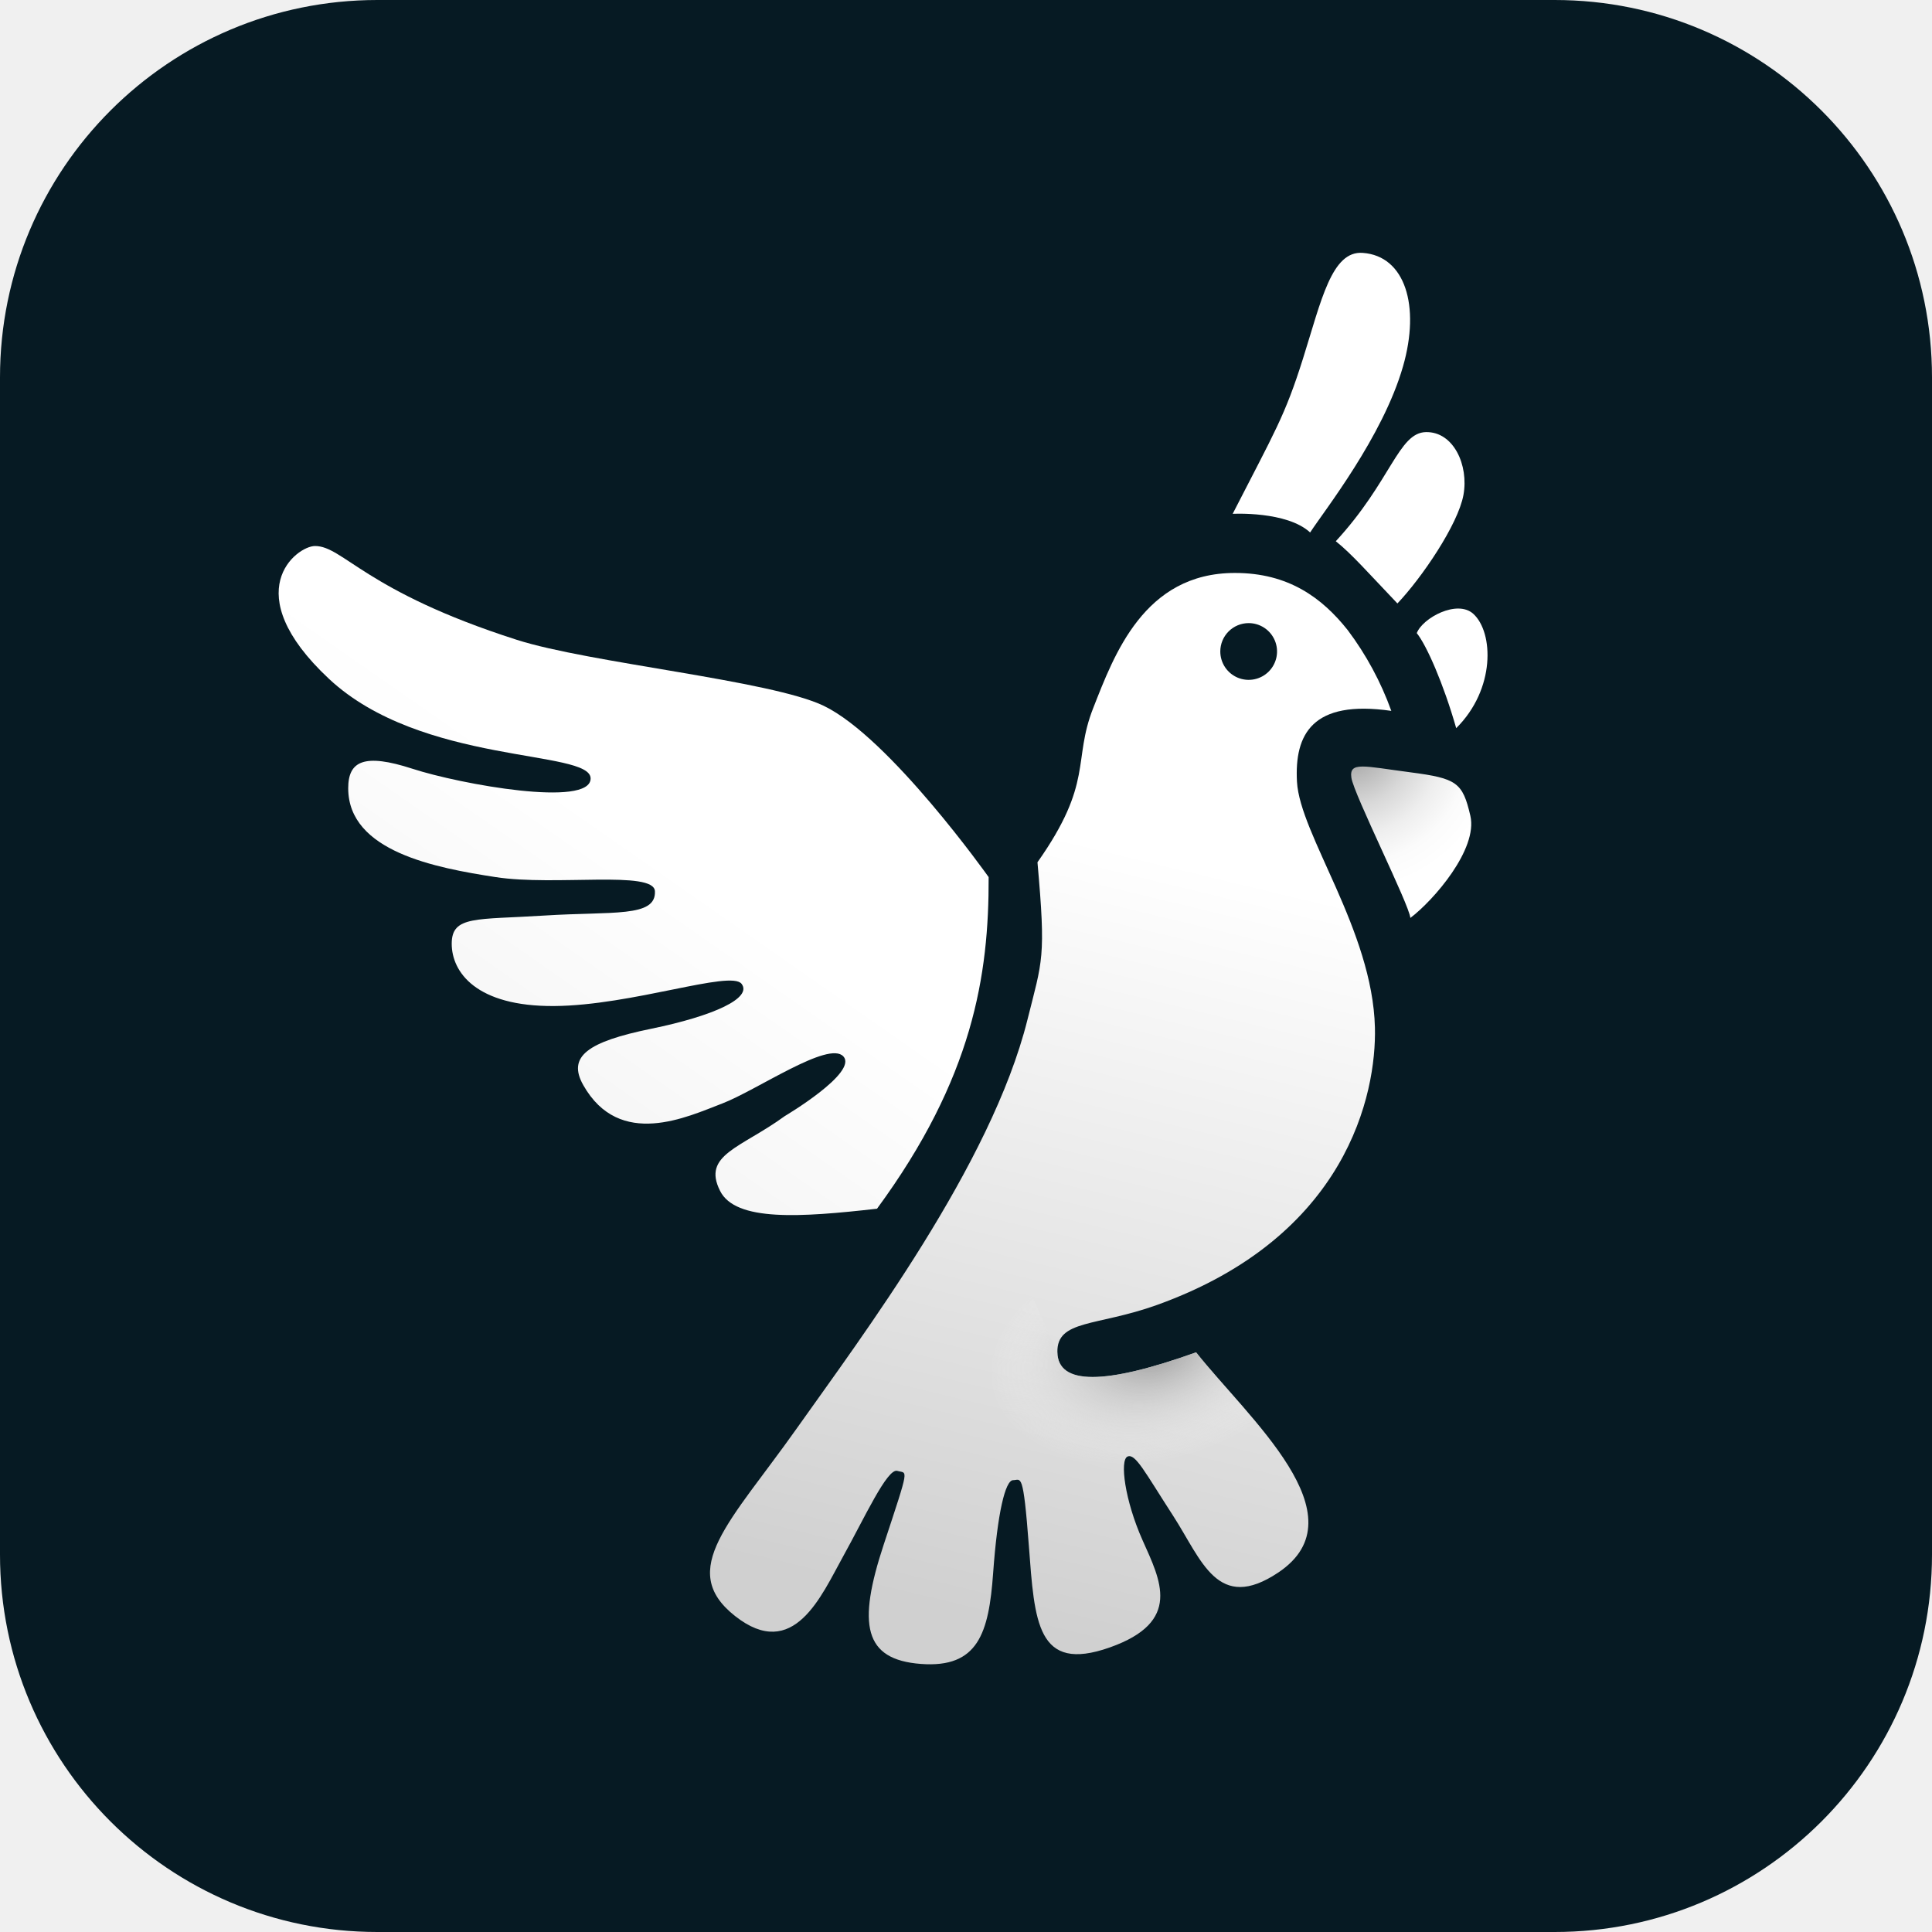
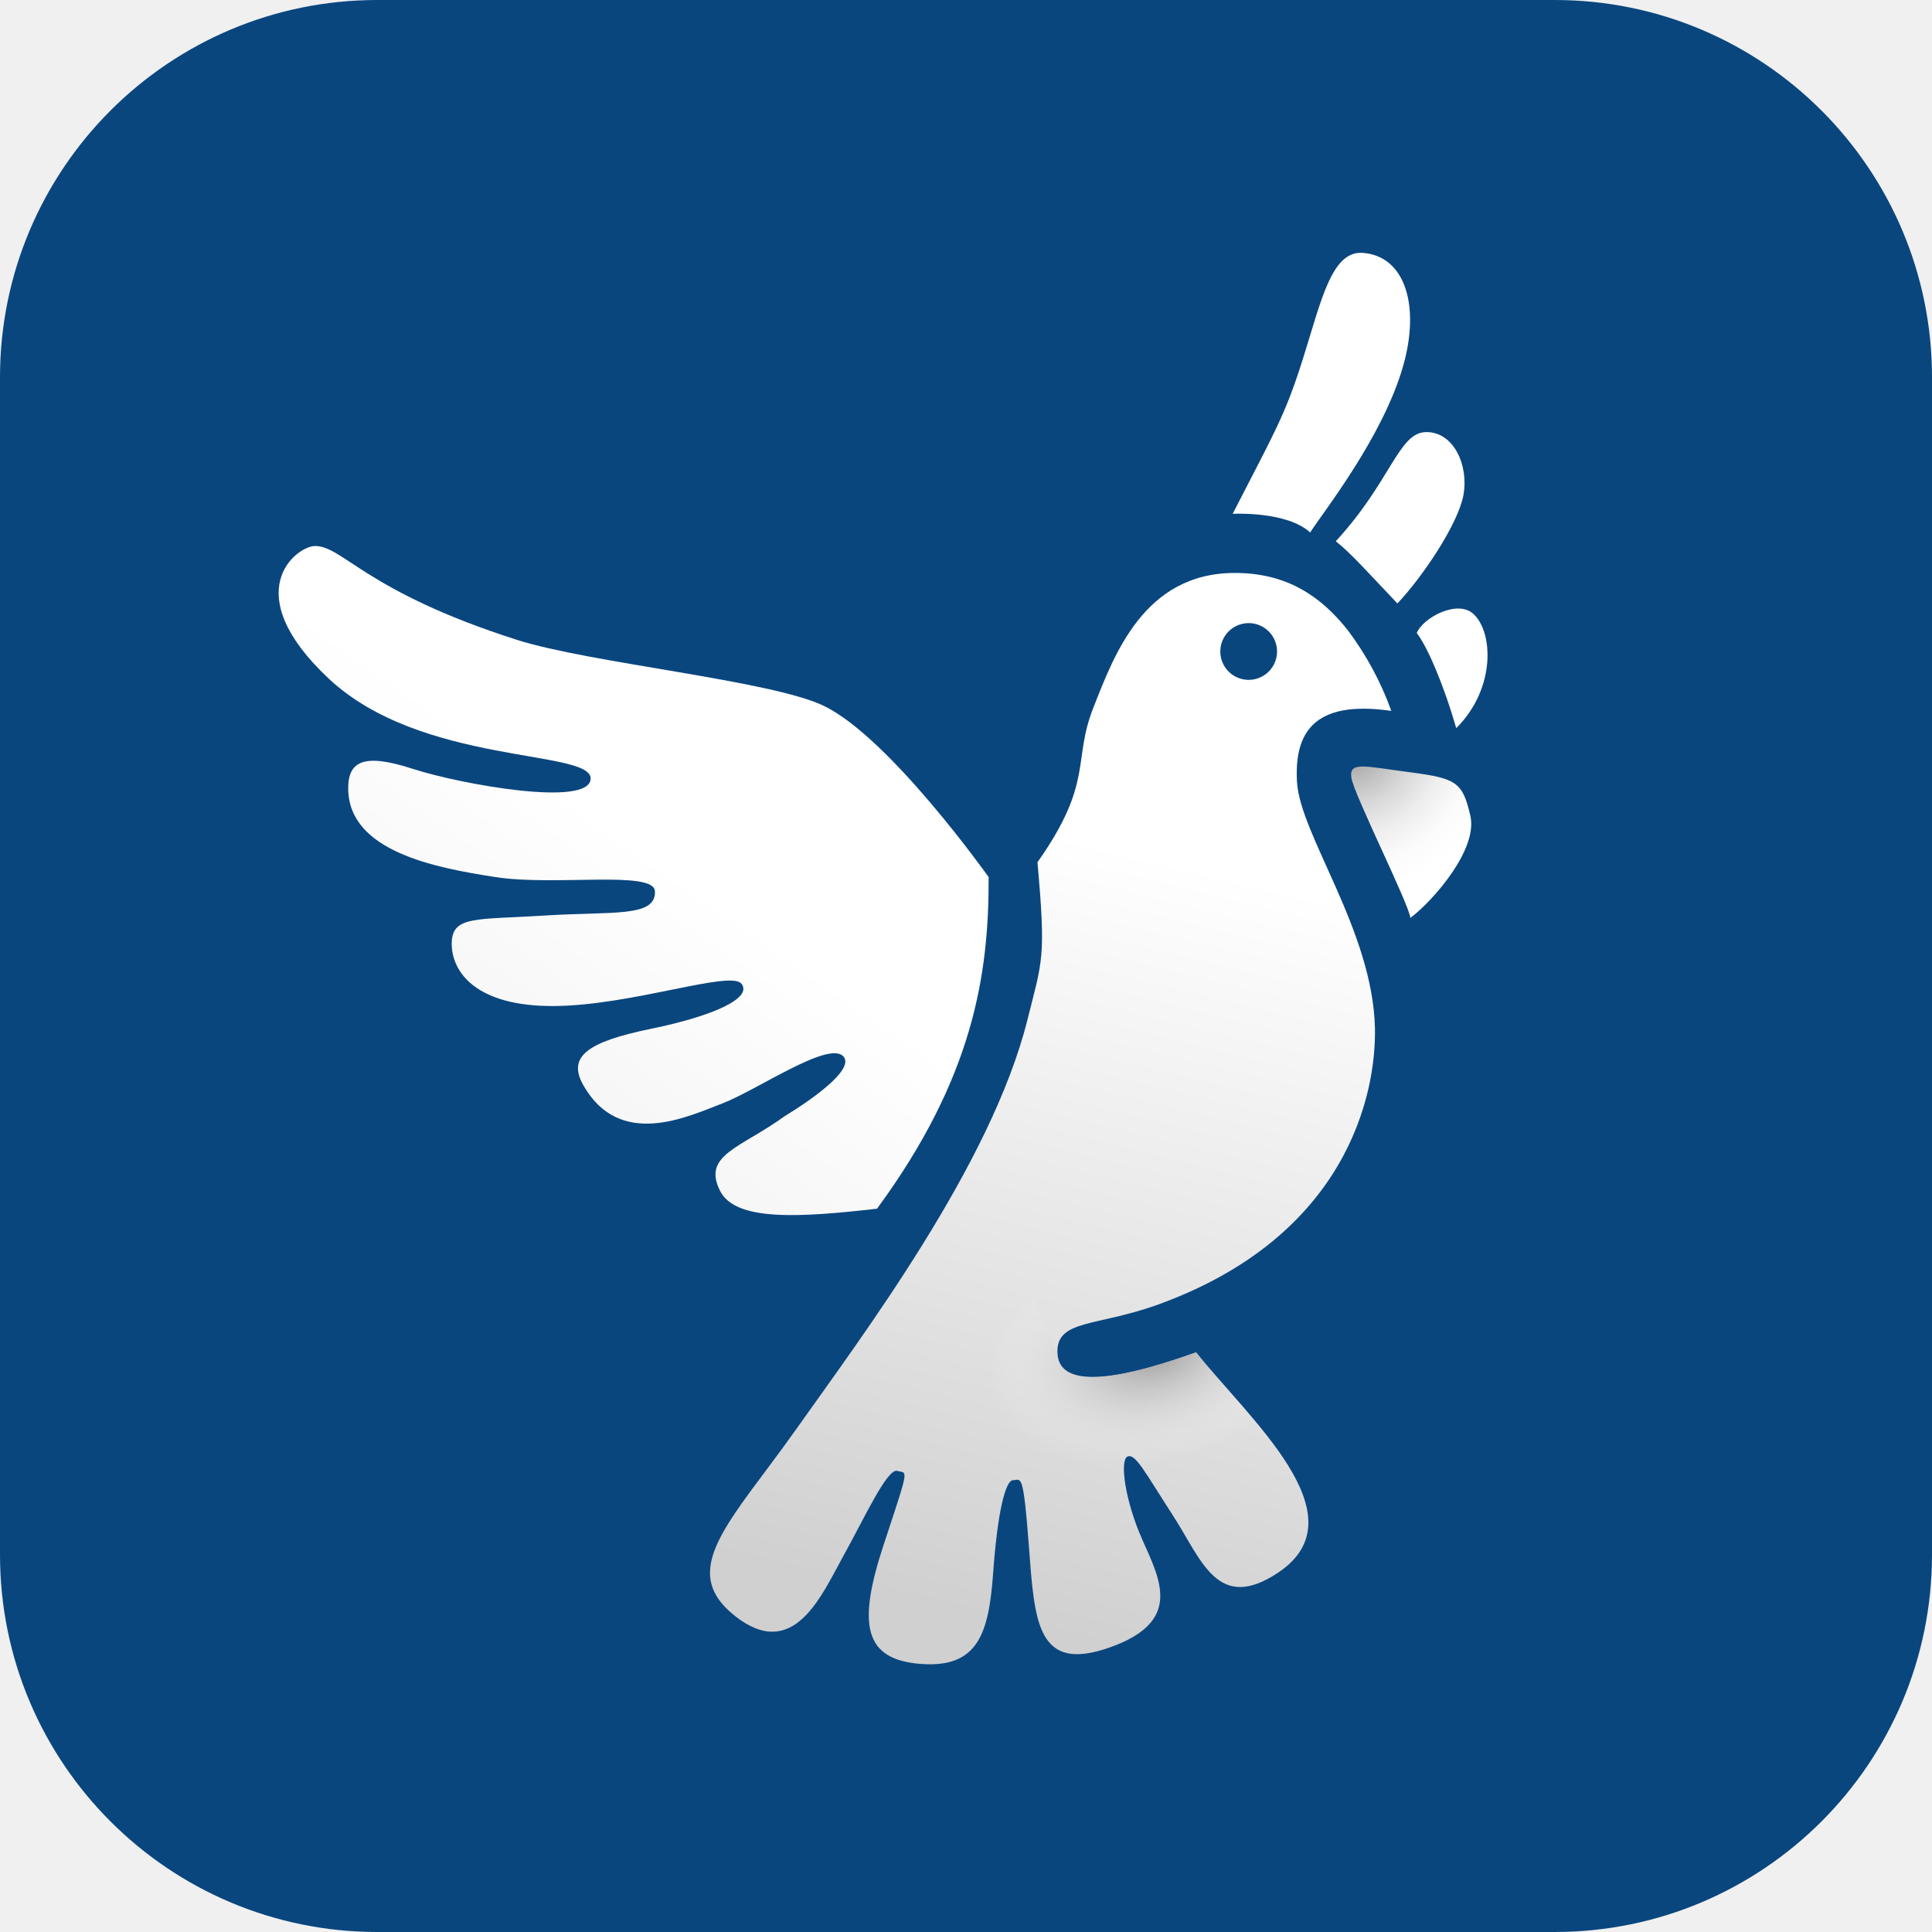
<svg xmlns="http://www.w3.org/2000/svg" width="512" height="512" viewBox="0 0 512 512" fill="none">
  <g clip-path="url(#clip0_4_18)">
-     <rect width="512" height="512" rx="100" fill="#061A23" />
+     <rect width="512" height="512" rx="100" fill="#0a467e" />
    <path d="M306.58 345.84C357.04 327.73 364.79 289.84 364.37 272.32C363.74 246.54 344.47 221.17 343.71 207.15C343.04 194.62 347.71 185.36 368.71 188.39C365.954 180.724 362.064 173.513 357.17 167C350.37 158.43 341.45 151.82 327.23 151.84C303.16 151.84 295.23 173.63 289.71 187.65C284.19 201.67 289.91 207.29 274.94 228.51C277.22 254.09 276.26 254.34 272.28 270.26C262.68 308.67 228.51 354.01 211.08 378.64C193.65 403.27 179.25 416 194.79 428.26C210.33 440.52 217.71 422.77 223.4 412.53C229.09 402.29 235.14 389 237.8 389.8C240.46 390.6 241.21 388.09 234.2 409.31C227.19 430.53 228.89 439.82 244.05 440.96C259.21 442.1 262.05 432.81 263.19 416.89C264.33 400.97 266.41 392.26 268.49 392.26C270.57 392.26 271.14 389.61 272.66 409.69C274.18 429.77 274.74 443.42 294.07 436.6C313.4 429.78 307.52 418.79 302.79 408.18C298.06 397.57 296.72 386.96 298.79 386.01C300.86 385.06 303.33 390.01 310.91 401.73C318.49 413.45 322.66 427.5 338.77 416.73C361.16 401.73 330.62 375.62 316.98 358.38C292.72 367.09 280.41 367.09 280.22 358.38C280.03 349.67 290.6 351.57 306.58 345.84ZM330.91 165.13C332.397 165.13 333.851 165.571 335.088 166.397C336.325 167.224 337.288 168.398 337.858 169.772C338.427 171.146 338.576 172.658 338.285 174.117C337.995 175.576 337.279 176.916 336.227 177.967C335.176 179.019 333.836 179.735 332.377 180.026C330.918 180.316 329.406 180.167 328.032 179.598C326.658 179.028 325.484 178.065 324.657 176.828C323.831 175.591 323.39 174.137 323.39 172.65C323.39 171.662 323.585 170.685 323.962 169.772C324.34 168.86 324.894 168.031 325.593 167.333C326.291 166.634 327.12 166.08 328.032 165.702C328.945 165.325 329.922 165.13 330.91 165.13Z" fill="url(#paint0_linear_4_18)" />
    <mask id="mask0_4_18" style="mask-type:luminance" maskUnits="userSpaceOnUse" x="188" y="324" width="159" height="118">
      <path d="M211.08 378.62C193.65 403.25 179.25 415.95 194.79 428.26C210.33 440.57 217.71 422.77 223.4 412.53C229.09 402.29 235.14 389 237.8 389.8C240.46 390.6 241.21 388.09 234.2 409.31C227.19 430.53 228.89 439.82 244.05 440.96C259.21 442.1 262.05 432.81 263.19 416.89C264.33 400.97 266.41 392.26 268.49 392.26C270.57 392.26 271.14 389.61 272.66 409.69C274.18 429.77 274.74 443.42 294.07 436.6C313.4 429.78 307.52 418.79 302.79 408.18C298.06 397.57 296.72 386.96 298.79 386.01C300.86 385.06 303.33 390.01 310.91 401.73C318.49 413.45 322.66 427.5 338.77 416.73C361.16 401.73 330.62 375.62 316.98 358.38C292.72 367.09 280.41 367.09 280.22 358.38L264.83 324.29L211.08 378.62Z" fill="white" />
    </mask>
    <g mask="url(#mask0_4_18)">
      <path d="M312.798 387.92C336.492 381.977 352.492 364.371 348.535 348.595C344.578 332.818 322.163 324.847 298.469 330.79C274.775 336.732 258.776 354.339 262.732 370.115C266.689 385.891 289.104 393.863 312.798 387.92Z" fill="url(#paint1_radial_4_18)" />
    </g>
    <path d="M262 232.44C262.09 258.44 257.84 285.71 232.42 320.32C212.17 322.62 194.89 323.79 190.82 315.58C186 306 196.35 304.24 208 295.76C208 295.76 227.38 284.28 223.51 279.97C219.64 275.66 200.51 288.97 191.34 292.46C182.17 295.95 164.22 304.6 154.58 287.58C150.27 279.97 155.73 276.09 172.53 272.64C189.33 269.19 199.38 264.46 196.53 260.73C193.68 257 167.53 266.47 146.85 266.61C126.17 266.75 119.71 257.61 119.71 250.1C119.71 242.59 126.17 243.78 144.26 242.63C162.35 241.48 173.92 243.21 173.56 236.17C173.27 230.57 147.14 234.88 131.34 232.44C115.54 230 92.28 225.69 92.28 208.89C92.28 201.71 96.45 199.55 109.28 203.72C122.11 207.89 156.52 214.06 156.52 206.3C156.52 198.54 111.72 202.86 87.16 179.88C62.6 156.9 78.6 144.7 83.48 144.7C90.95 144.7 96.78 156.7 136.9 169.54C156.14 175.72 204.32 180.29 218.32 187.06C235.84 195.53 262 232.44 262 232.44Z" fill="url(#paint2_linear_4_18)" />
    <path d="M326.67 136.17C337.89 114.26 340.47 110.37 345.31 95.02C350.15 79.67 352.9 66.37 361.16 67.02C372.35 67.83 376.45 81.02 371.81 97.11C366.45 115.77 351 135.27 347.2 141.11C341 135.39 326.67 136.17 326.67 136.17Z" fill="white" />
    <path d="M354 143.43C368.68 127.5 370.59 114.63 377.91 114.51C385.23 114.39 389.26 123.3 387.83 131.16C386.4 139.02 376.76 153.16 370.33 159.92C362.6 151.82 358.22 146.79 354 143.43Z" fill="white" />
    <path d="M375.46 167.78C376.98 163.78 386.18 158.78 390.46 162.69C395.82 167.6 396.36 182.61 385.91 192.97C382.51 181.09 378.05 171 375.46 167.78Z" fill="white" />
    <path d="M373.76 243.26C379.92 238.61 391.71 225.03 389.66 216.19C387.61 207.35 386.09 206.28 373.76 204.67C361.43 203.06 357.5 201.72 358.13 206.1C358.76 210.48 373.49 239.77 373.76 243.26Z" fill="url(#paint3_radial_4_18)" />
  </g>
  <defs>
    <linearGradient id="paint0_linear_4_18" x1="311.39" y1="227.97" x2="262.81" y2="429.43" gradientUnits="userSpaceOnUse">
      <stop stop-color="white" />
      <stop offset="1" stop-color="#D0D0D0" />
    </linearGradient>
    <radialGradient id="paint1_radial_4_18" cx="0" cy="0" r="1" gradientUnits="userSpaceOnUse" gradientTransform="translate(305.671 357.817) rotate(-14.08) scale(44.2575 29.3364)">
      <stop stop-color="#989898" />
      <stop offset="1" stop-color="white" stop-opacity="0" />
    </radialGradient>
    <linearGradient id="paint2_linear_4_18" x1="164.87" y1="219.78" x2="125.92" y2="275.66" gradientUnits="userSpaceOnUse">
      <stop stop-color="white" />
      <stop offset="1" stop-color="#F6F6F6" />
    </linearGradient>
    <radialGradient id="paint3_radial_4_18" cx="0" cy="0" r="1" gradientUnits="userSpaceOnUse" gradientTransform="translate(357.63 196.72) scale(39.39 39.39)">
      <stop stop-color="#8E8E8E" />
      <stop offset="0.03" stop-color="#949494" />
      <stop offset="0.23" stop-color="#BABABA" />
      <stop offset="0.43" stop-color="#D8D8D8" />
      <stop offset="0.63" stop-color="#EEEEEE" />
      <stop offset="0.82" stop-color="#FBFBFB" />
      <stop offset="1" stop-color="white" />
    </radialGradient>
    <clipPath id="clip0_4_18">
      <rect width="512" height="512" fill="white" />
    </clipPath>
  </defs>
</svg>
